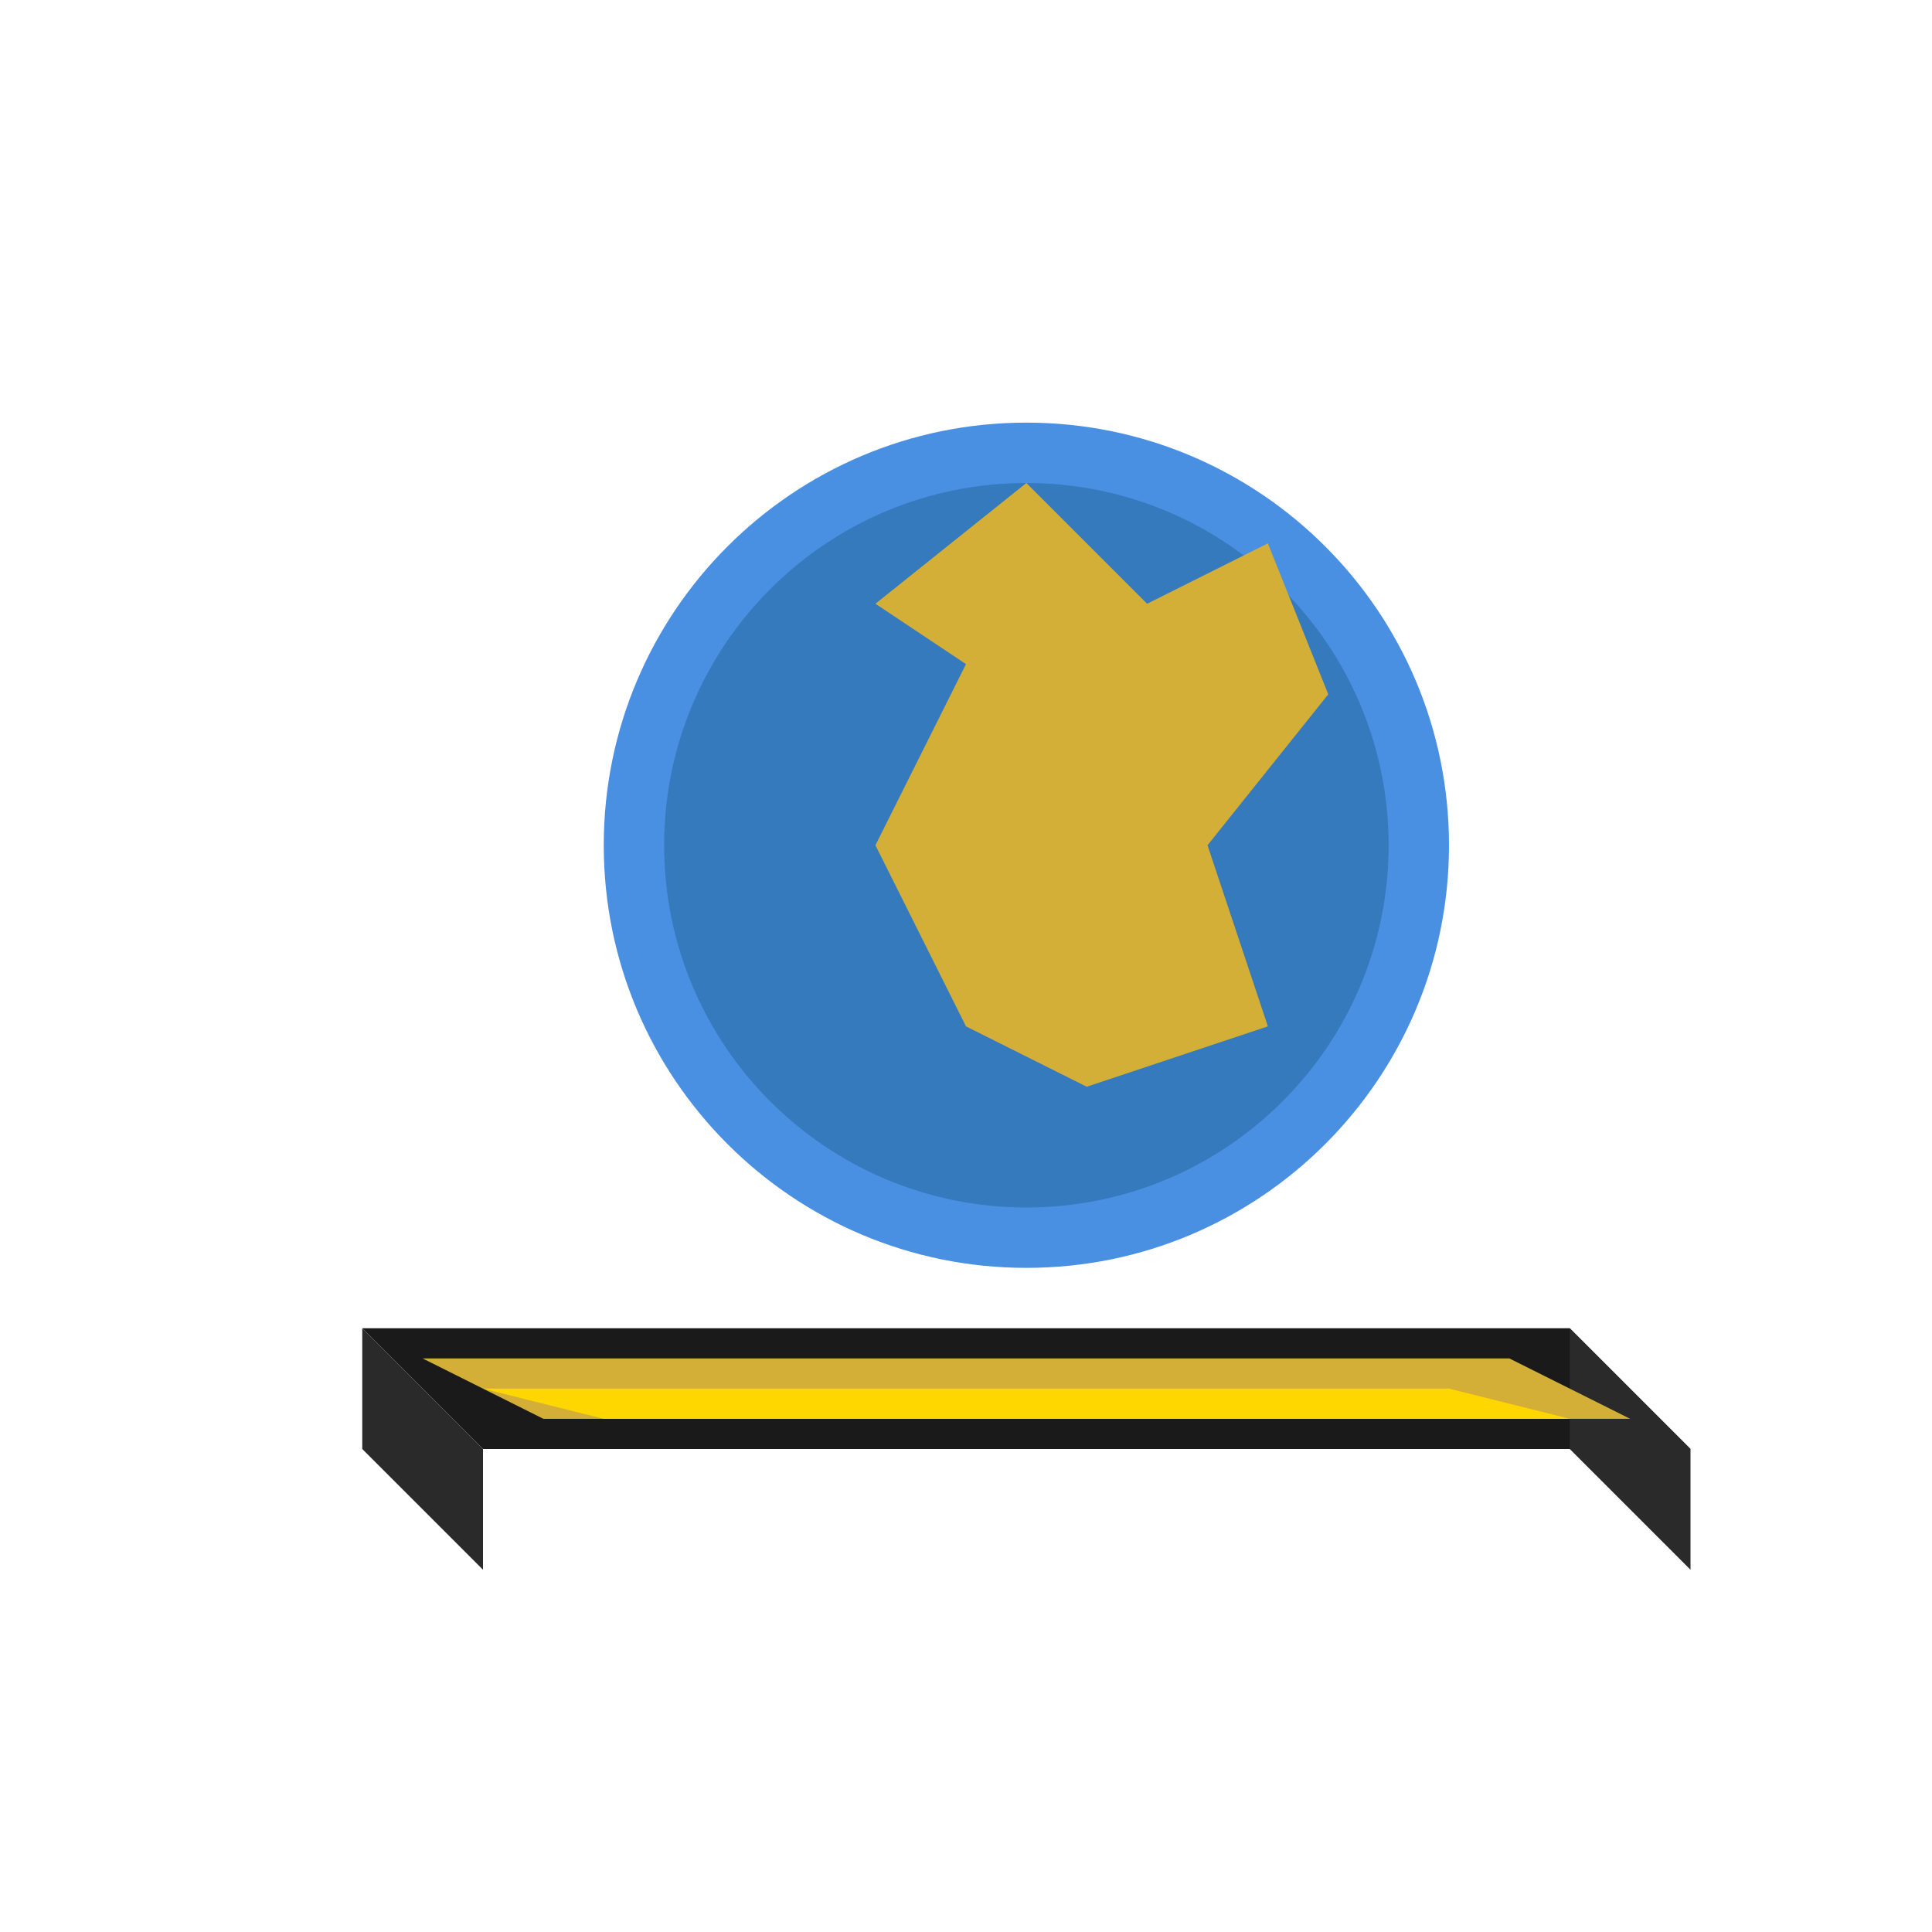
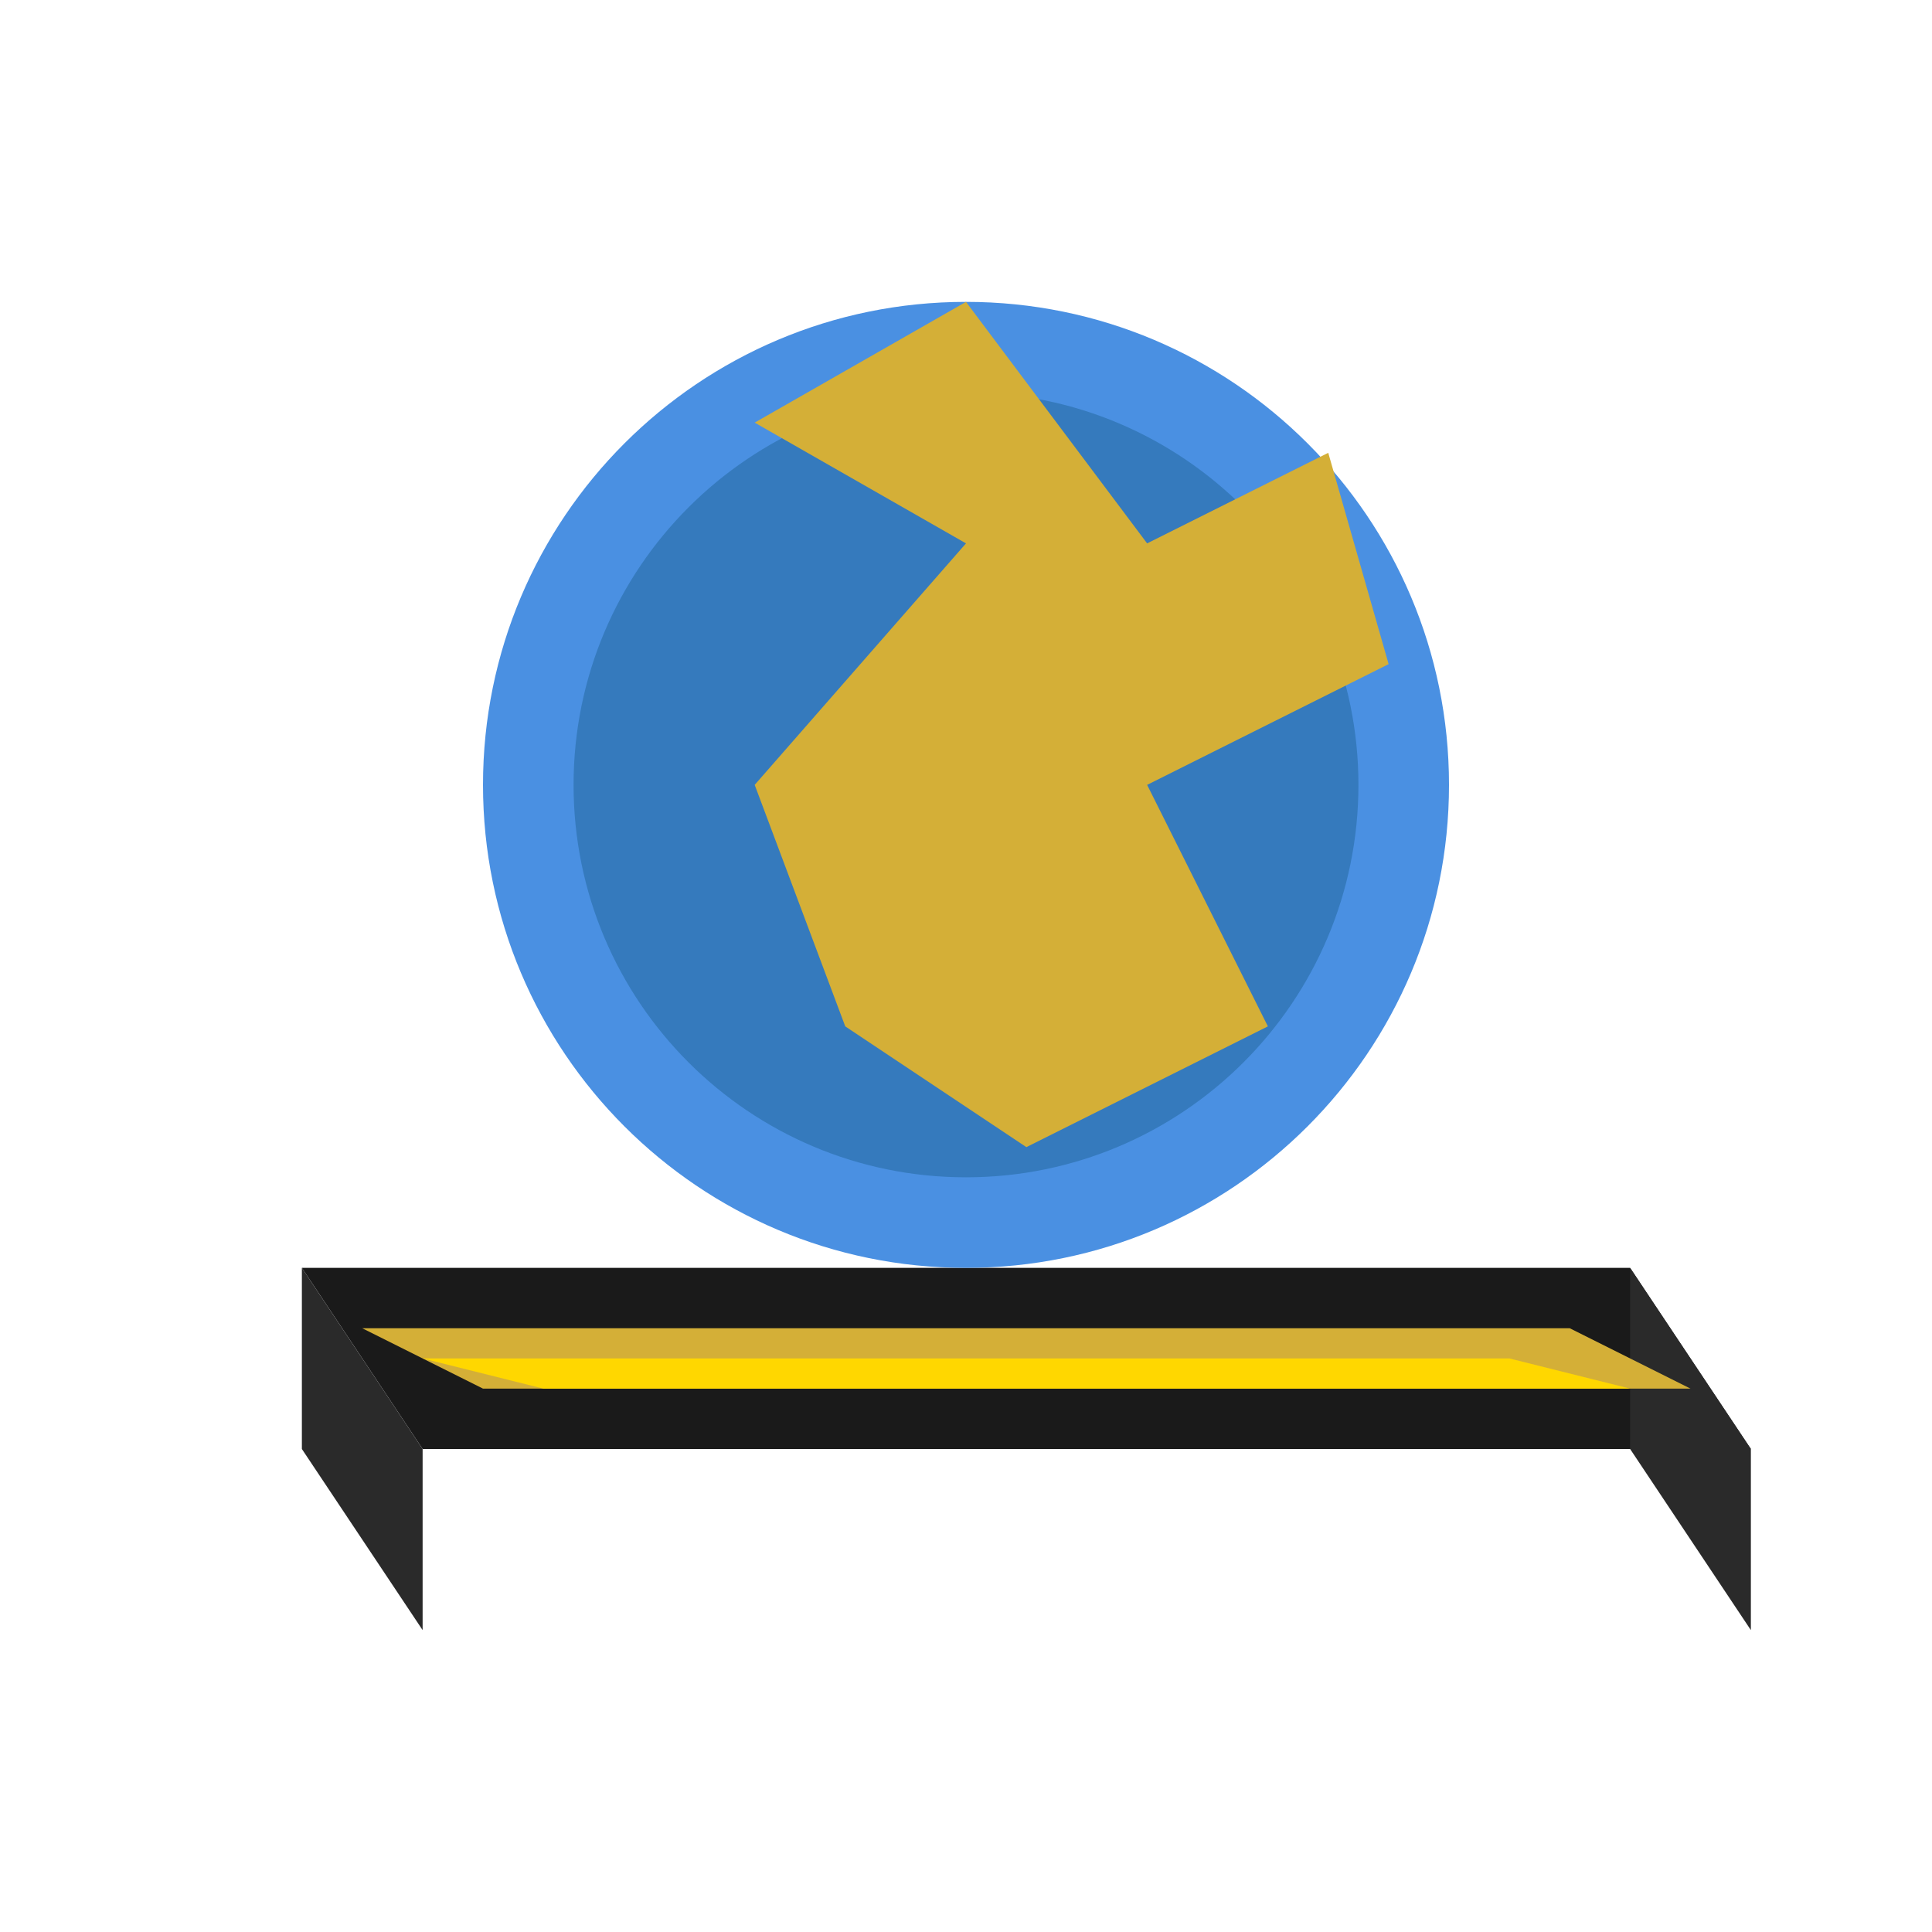
<svg xmlns="http://www.w3.org/2000/svg" viewBox="0 0 64 64" fill="none">
-   <path d="M12 44 L52 44 L56 48 L16 48 Z" fill="#1a1a1a" />
-   <path d="M12 44 L16 48 L16 52 L12 48 Z" fill="#2a2a2a" />
-   <path d="M52 44 L56 48 L56 52 L52 48 Z" fill="#2a2a2a" />
-   <path d="M14 45 L50 45 L54 47 L18 47 Z" fill="#D4AF37" />
-   <path d="M16 46 L48 46 L52 47 L20 47 Z" fill="#FFD700" />
-   <circle cx="34" cy="28" r="14" fill="#4A90E2" />
-   <circle cx="34" cy="28" r="12" fill="#357ABD" />
-   <path d="M34 16 L38 20 L42 18 L44 23 L40 28 L42 34 L36 36 L32 34 L29 28 L32 22 L29 20 Z" fill="#D4AF37" />
+   <path d="M10 42 L54 42 L58 48 L14 48 Z" fill="#1a1a1a" />
+   <path d="M10 42 L14 48 L14 54 L10 48 Z" fill="#2a2a2a" />
+   <path d="M54 42 L58 48 L58 54 L54 48 Z" fill="#2a2a2a" />
+   <path d="M12 44 L52 44 L56 46 L16 46 Z" fill="#D4AF37" />
+   <path d="M14 45 L50 45 L54 46 L18 46 Z" fill="#FFD700" />
+   <circle cx="32" cy="26" r="16" fill="#4A90E2" />
+   <circle cx="32" cy="26" r="13" fill="#357ABD" />
+   <path d="M32 10 L38 18 L44 15 L46 22 L38 26 L42 34 L34 38 L28 34 L25 26 L32 18 L25 14 Z" fill="#D4AF37" />
</svg>
